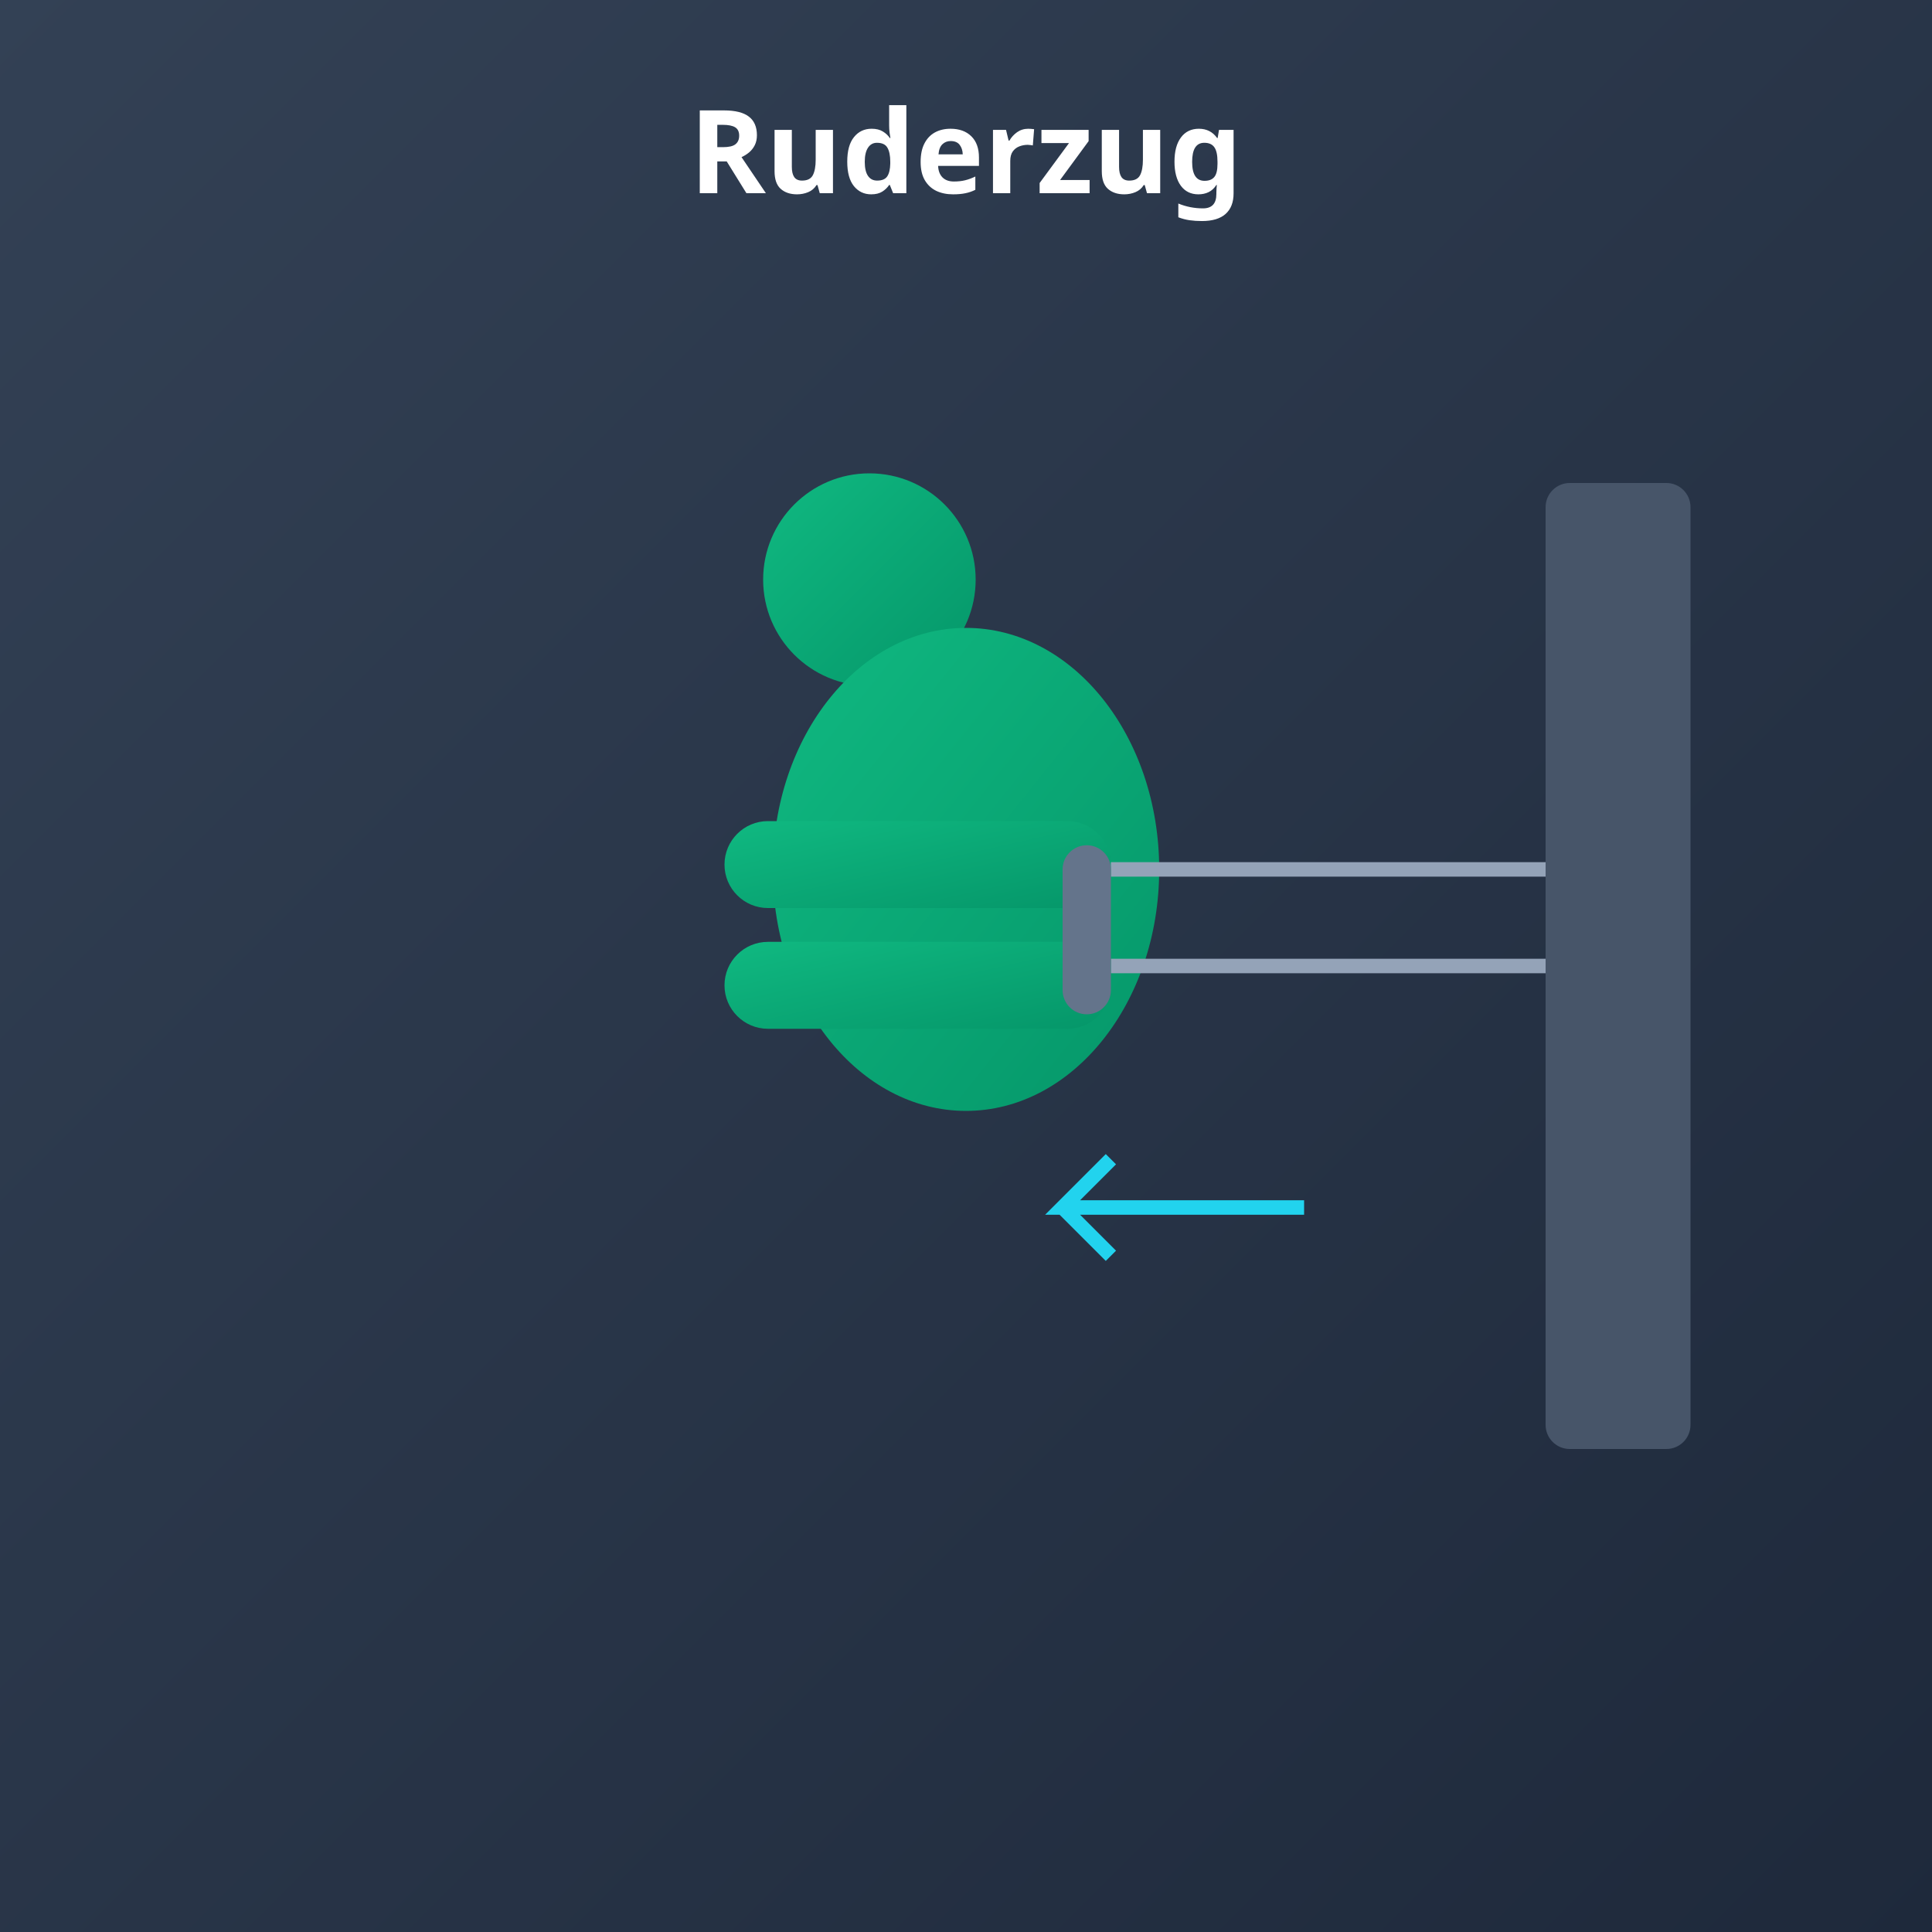
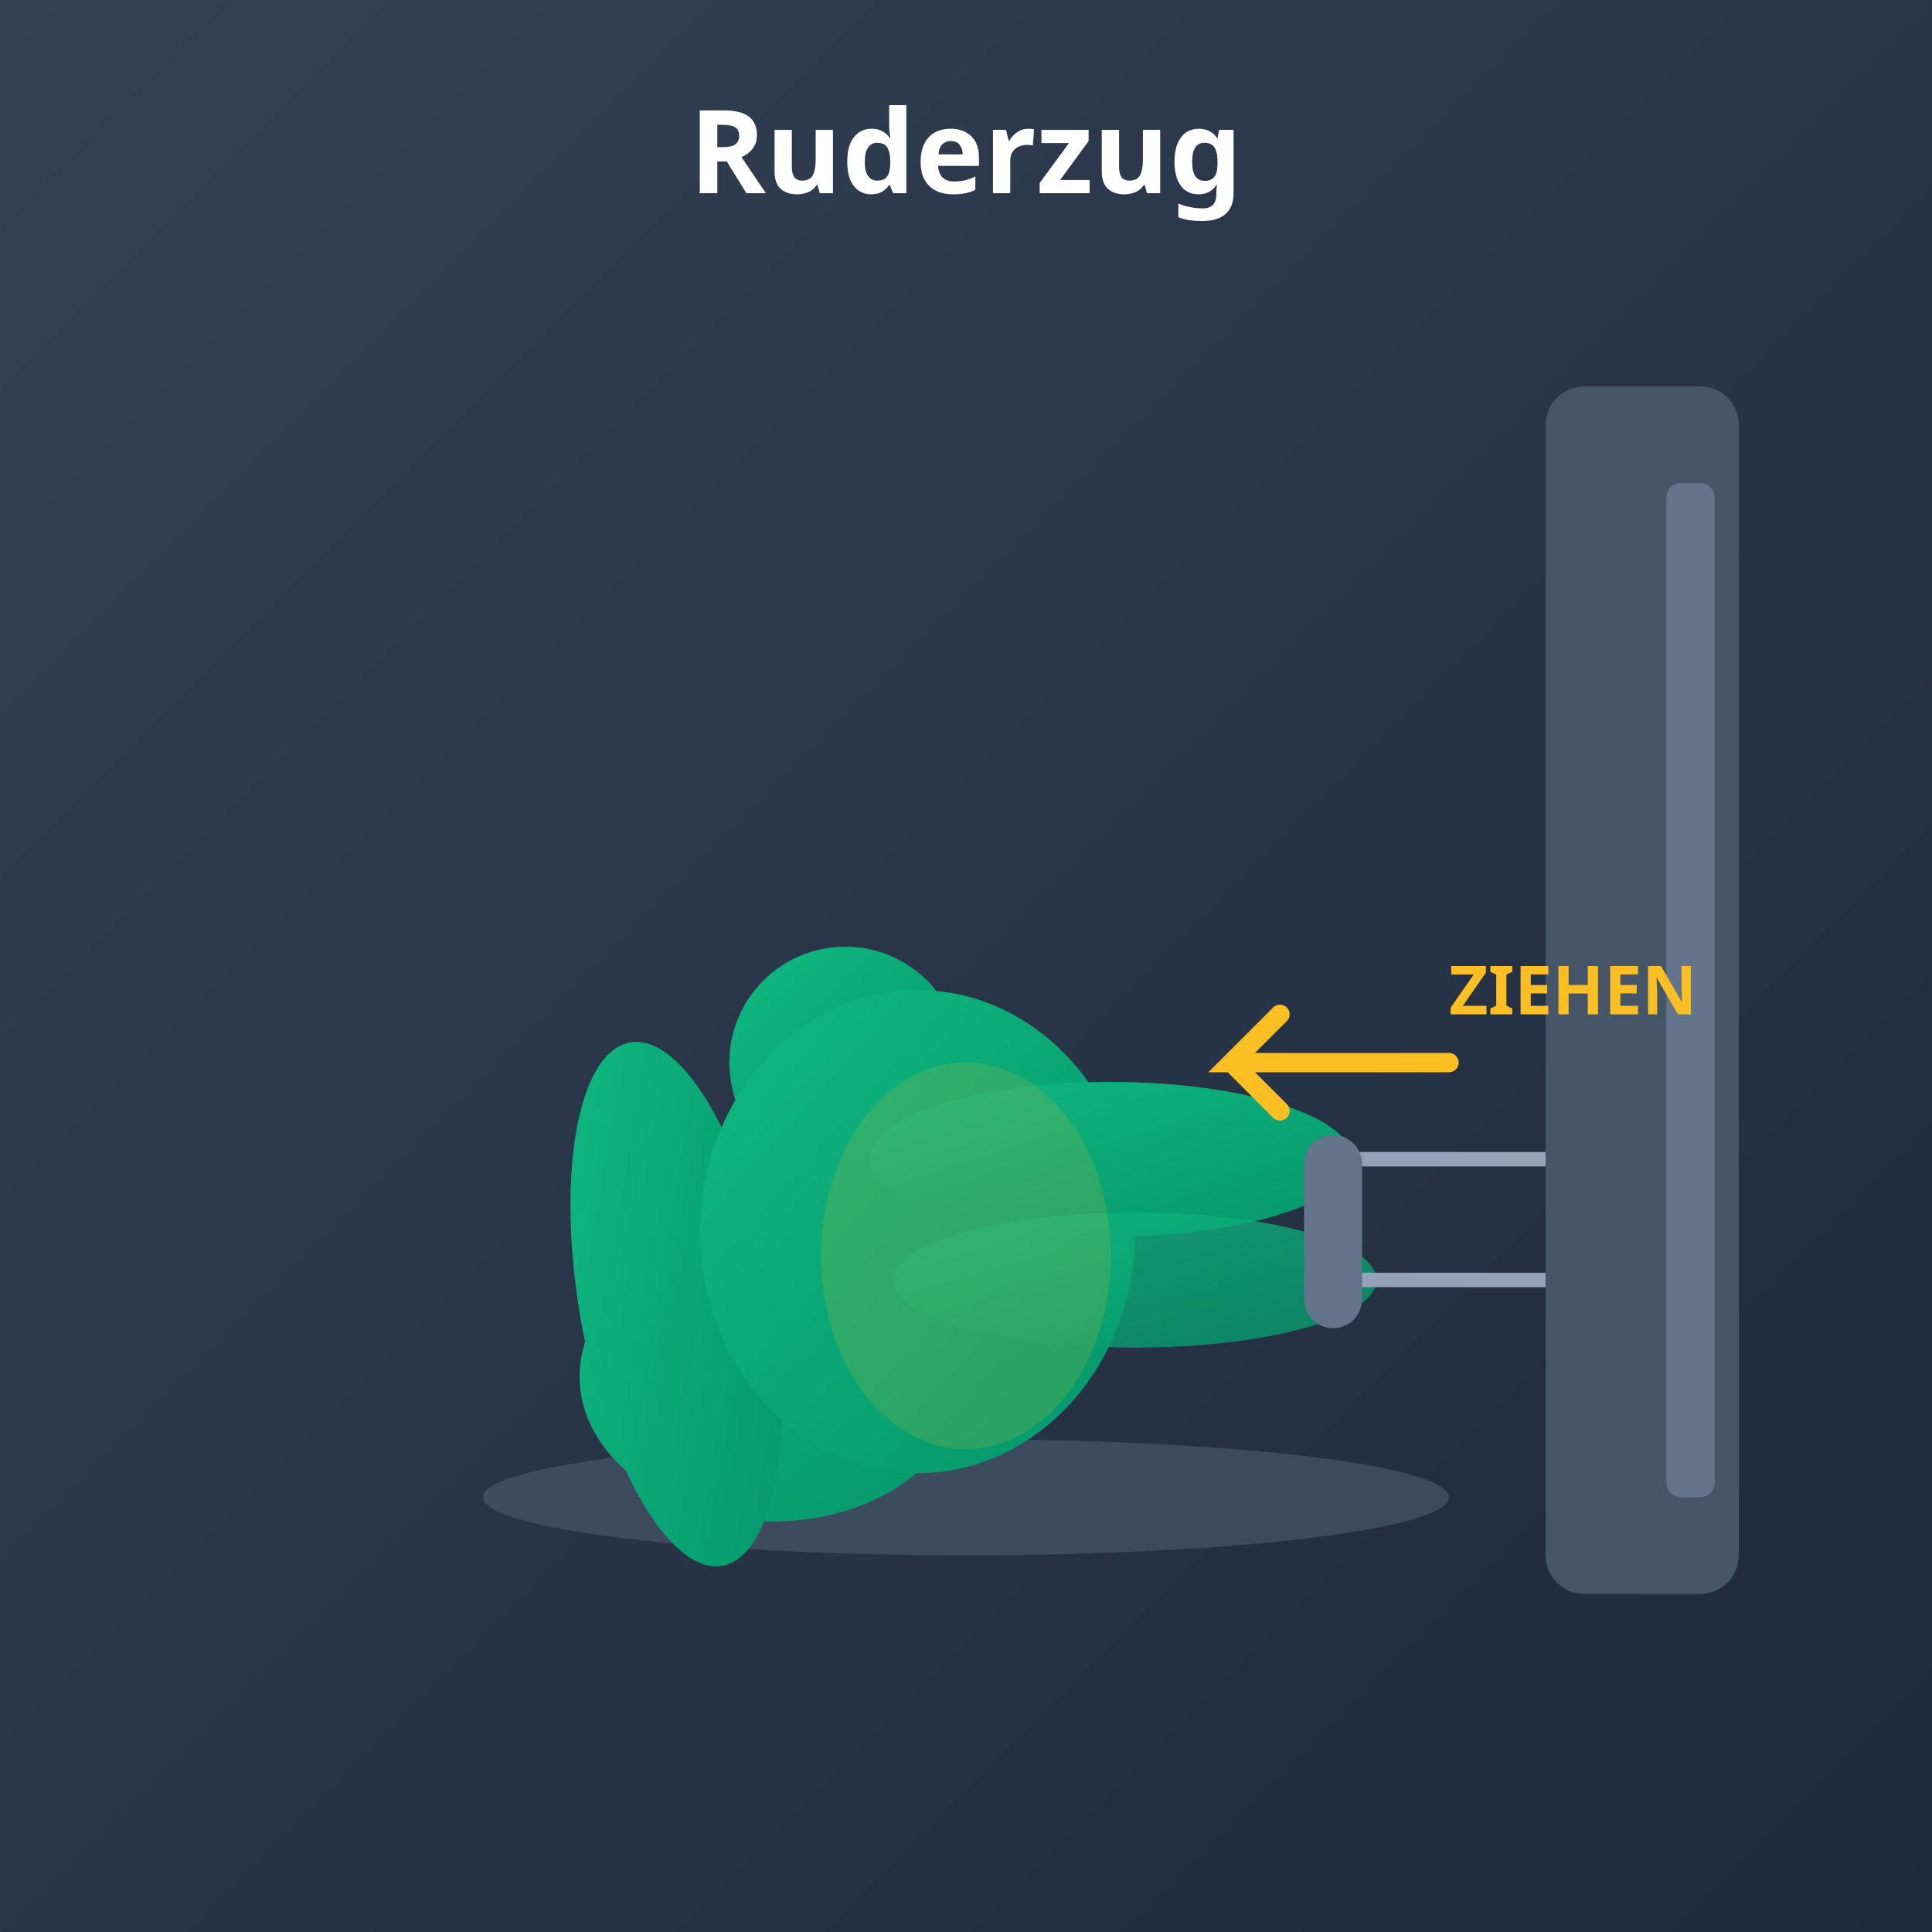
<svg xmlns="http://www.w3.org/2000/svg" width="400" height="400" viewBox="0 0 400 400">
  <defs>
    <linearGradient id="bg6" x1="0%" y1="0%" x2="100%" y2="100%">
      <stop offset="0%" style="stop-color:#334155;stop-opacity:1" />
      <stop offset="100%" style="stop-color:#1e293b;stop-opacity:1" />
    </linearGradient>
    <linearGradient id="body6" x1="0%" y1="0%" x2="100%" y2="100%">
      <stop offset="0%" style="stop-color:#10b981;stop-opacity:1" />
      <stop offset="100%" style="stop-color:#059669;stop-opacity:1" />
    </linearGradient>
  </defs>
  <rect width="400" height="400" fill="url(#bg6)" />
  <text x="200" y="40" font-family="system-ui" font-size="24" font-weight="bold" fill="#ffffff" text-anchor="middle">Ruderzug</text>
-   <rect x="320" y="100" width="30" height="200" rx="5" fill="#475569" />
-   <circle cx="180" cy="120" r="22" fill="url(#body6)" />
-   <ellipse cx="200" cy="180" rx="40" ry="50" fill="url(#body6)" />
-   <rect x="150" y="170" width="80" height="18" rx="9" fill="url(#body6)">
-     <animate attributeName="width" values="80;140;80" dur="2s" repeatCount="indefinite" />
+   <rect x="320" y="80" width="40" height="250" rx="8" fill="#475569" />
+   <rect x="345" y="100" width="10" height="210" rx="3" fill="#64748b" />
+   <ellipse cx="200" cy="310" rx="100" ry="12" fill="#475569" opacity="0.7" />
+   <ellipse cx="160" cy="285" rx="40" ry="30" fill="url(#body6)" />
+   <ellipse cx="140" cy="270" rx="20" ry="55" fill="url(#body6)" transform="rotate(-10 140 270)" />
+   <circle cx="175" cy="220" r="24" fill="url(#body6)">
+     <animate attributeName="cx" values="175;170;175" dur="2.5s" repeatCount="indefinite" />
+   </circle>
+   <ellipse cx="190" cy="255" rx="45" ry="50" fill="url(#body6)">
+     <animate attributeName="cx" values="190;185;190" dur="2.5s" repeatCount="indefinite" />
+   </ellipse>
+   <ellipse cx="230" cy="240" rx="50" ry="16" fill="url(#body6)">
+     <animate attributeName="cx" values="230;190;230" dur="2.5s" repeatCount="indefinite" />
+     <animate attributeName="rx" values="50;30;50" dur="2.5s" repeatCount="indefinite" />
+   </ellipse>
+   <ellipse cx="235" cy="265" rx="50" ry="14" fill="url(#body6)" opacity="0.8">
+     <animate attributeName="cx" values="235;195;235" dur="2.5s" repeatCount="indefinite" />
+     <animate attributeName="rx" values="50;30;50" dur="2.5s" repeatCount="indefinite" />
+   </ellipse>
+   <line x1="320" y1="240" x2="280" y2="240" stroke="#94a3b8" stroke-width="3">
+     <animate attributeName="x2" values="280;240;280" dur="2.5s" repeatCount="indefinite" />
+   </line>
+   <line x1="320" y1="265" x2="280" y2="265" stroke="#94a3b8" stroke-width="3">
+     <animate attributeName="x2" values="280;240;280" dur="2.5s" repeatCount="indefinite" />
+   </line>
+   <rect x="270" y="235" width="12" height="40" rx="6" fill="#64748b">
+     <animate attributeName="x" values="270;230;270" dur="2.5s" repeatCount="indefinite" />
  </rect>
-   <rect x="150" y="195" width="80" height="18" rx="9" fill="url(#body6)">
-     <animate attributeName="width" values="80;140;80" dur="2s" repeatCount="indefinite" />
-   </rect>
-   <line x1="320" y1="180" x2="230" y2="180" stroke="#94a3b8" stroke-width="3">
-     <animate attributeName="x2" values="230;290;230" dur="2s" repeatCount="indefinite" />
-   </line>
-   <line x1="320" y1="200" x2="230" y2="200" stroke="#94a3b8" stroke-width="3">
-     <animate attributeName="x2" values="230;290;230" dur="2s" repeatCount="indefinite" />
-   </line>
-   <rect x="220" y="175" width="10" height="35" rx="5" fill="#64748b">
-     <animate attributeName="x" values="220;280;220" dur="2s" repeatCount="indefinite" />
-   </rect>
-   <path d="M 270 250 L 220 250 L 230 240 M 220 250 L 230 260" stroke="#22d3ee" stroke-width="3" fill="none">
-     <animate attributeName="opacity" values="1;0.3;1" dur="2s" repeatCount="indefinite" />
-   </path>
+   <g>
+     <path d="M 300 220 L 255 220 L 265 210 M 255 220 L 265 230" stroke="#fbbf24" stroke-width="4" fill="none" stroke-linecap="round">
+       <animate attributeName="opacity" values="1;0.3;1" dur="2.5s" repeatCount="indefinite" />
+     </path>
+     <text x="300" y="210" font-family="system-ui" font-size="14" fill="#fbbf24" font-weight="bold">
+       ZIEHEN
+       <animate attributeName="opacity" values="1;0.3;1" dur="2.5s" repeatCount="indefinite" />
+     </text>
+   </g>
+   <ellipse cx="200" cy="260" rx="30" ry="40" fill="#fbbf24" opacity="0.15">
+     <animate attributeName="opacity" values="0.1;0.25;0.1" dur="2.5s" repeatCount="indefinite" />
+   </ellipse>
</svg>
